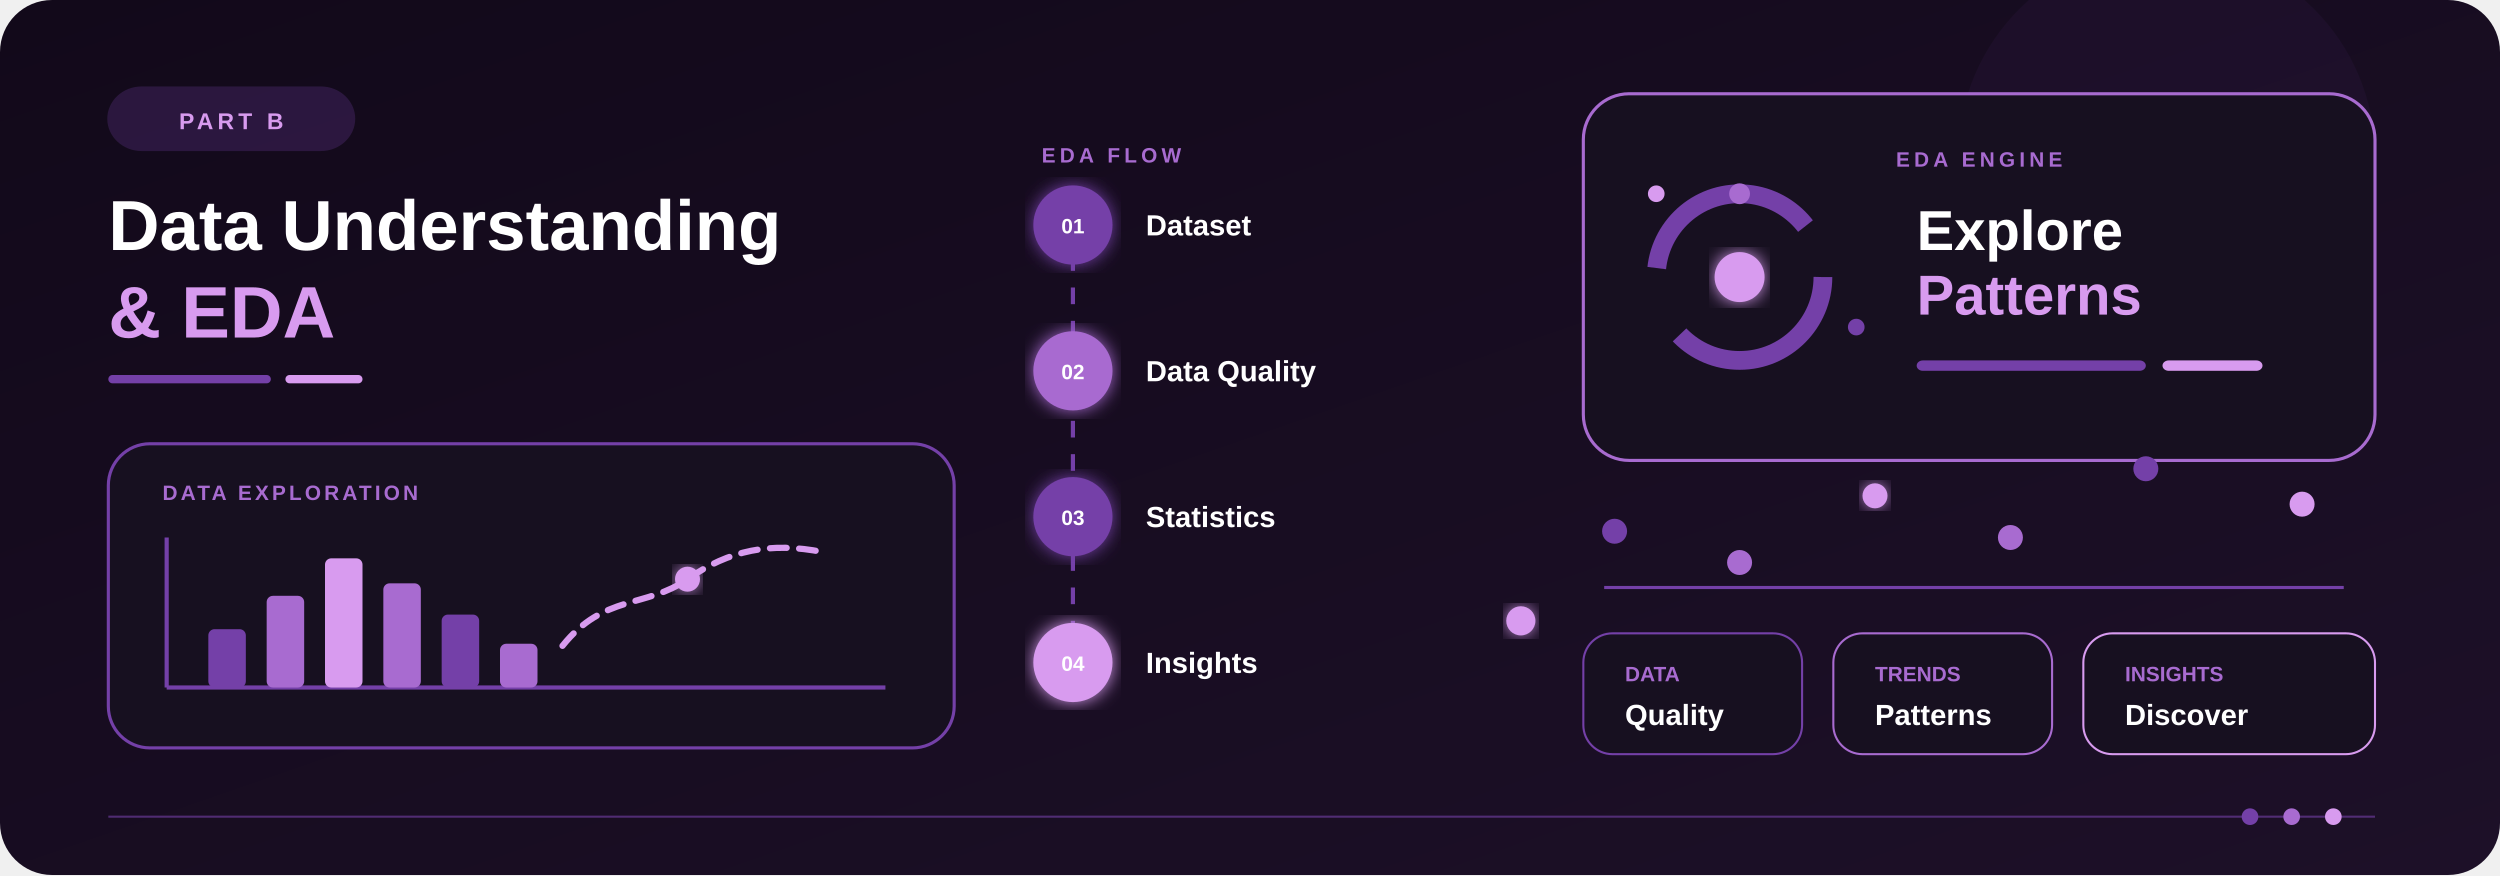
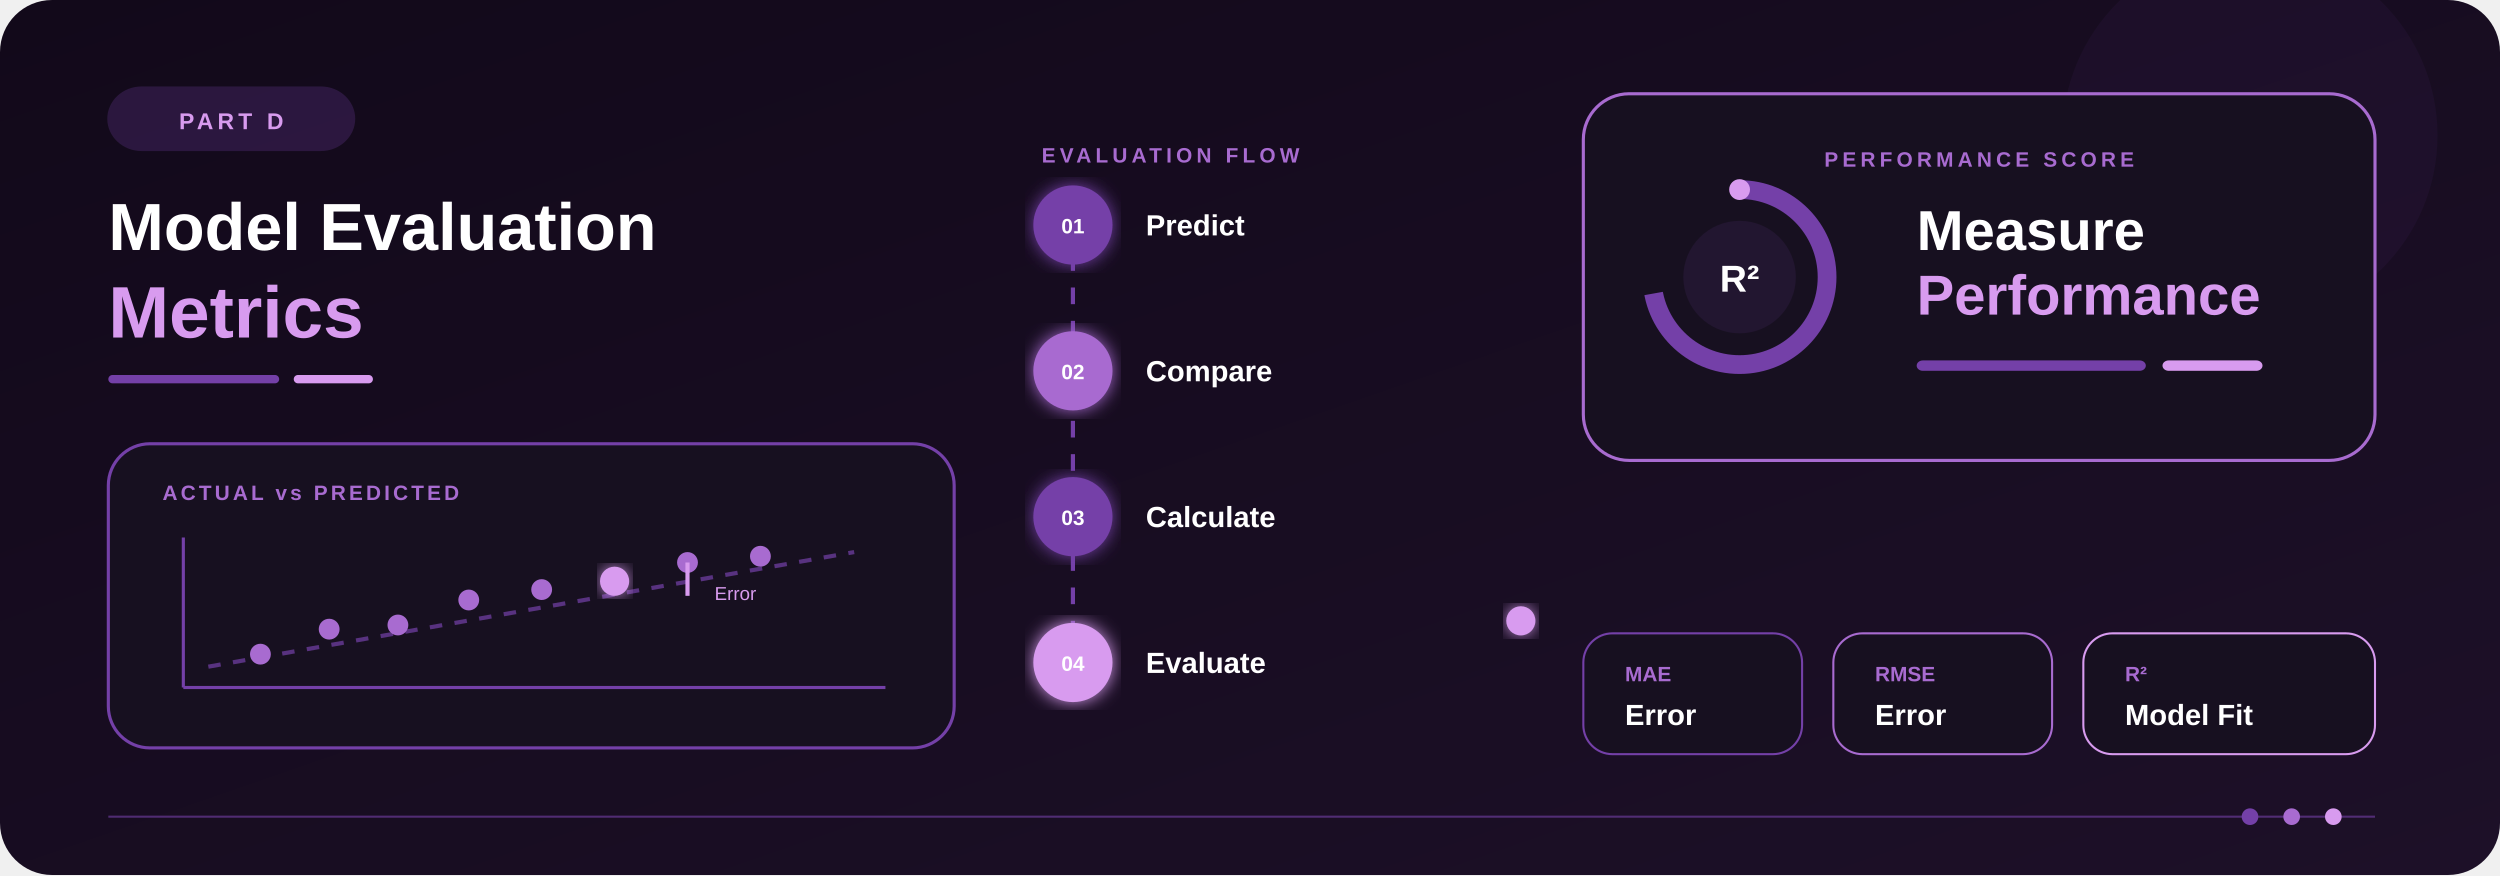
<svg xmlns="http://www.w3.org/2000/svg" width="1200" height="420" viewBox="0 0 1200 420">
  <defs>
    <linearGradient id="bg" x1="0" y1="0" x2="1" y2="1">
      <stop offset="0%" stop-color="#12091A" />
      <stop offset="100%" stop-color="#1D1028" />
    </linearGradient>
    <filter id="glow">
      <feGaussianBlur stdDeviation="4" result="blur" />
      <feMerge>
        <feMergeNode in="blur" />
        <feMergeNode in="SourceGraphic" />
      </feMerge>
    </filter>
  </defs>
  <rect width="1200" height="420" rx="25" fill="url(#bg)" />
-   <circle cx="1040" cy="75" r="100" fill="#7440A8" opacity=".07">
-     <animate attributeName="r" values="85;110;85" dur="6s" repeatCount="indefinite" />
+   <circle cx="1080" cy="65" r="90" fill="#7440A8" opacity=".07">
+     <animate attributeName="r" values="75;105;75" dur="6s" repeatCount="indefinite" />
  </circle>
-   <rect x="52" y="42" width="118" height="30" rx="16" fill="#7440A8" opacity=".25" stroke="#7440A8">
-     <animate attributeName="opacity" values=".18;.35;.18" dur="4s" repeatCount="indefinite" />
-   </rect>
+   <rect x="52" y="42" width="118" height="30" rx="16" fill="#7440A8" opacity=".25" stroke="#7440A8" />
  <text x="111" y="62" text-anchor="middle" font-family="Arial" font-size="11" font-weight="700" letter-spacing="2" fill="#D89BEF">
-   PART B
+   PART D
</text>
-   <text x="52" y="120" font-family="Arial" font-size="34" font-weight="700" fill="#FFFFFF">
-   Data Understanding
+   <text x="52" y="120" font-family="Arial" font-size="32" font-weight="700" fill="#FFFFFF">
+   Model Evaluation
</text>
  <text x="52" y="162" font-family="Arial" font-size="35" font-weight="700" fill="#D89BEF">

-   &amp; EDA
+   Metrics

  <animate attributeName="opacity" values=".75;1;.75" dur="4s" repeatCount="indefinite" />
  </text>
-   <rect x="52" y="180" width="78" height="4" rx="2" fill="#7440A8">
-     <animate attributeName="width" values="55;78;55" dur="4s" repeatCount="indefinite" />
+   <rect x="52" y="180" width="82" height="4" rx="2" fill="#7440A8">
+     <animate attributeName="width" values="60;82;60" dur="4s" repeatCount="indefinite" />
  </rect>
-   <rect x="137" y="180" width="37" height="4" rx="2" fill="#D89BEF" />
-   <rect x="52" y="213" width="406" height="146" rx="20" fill="#171020" stroke="#7440A8" stroke-width="1.5">
-     <animate attributeName="stroke-opacity" values=".55;1;.55" dur="4s" repeatCount="indefinite" />
-   </rect>
+   <rect x="141" y="180" width="38" height="4" rx="2" fill="#D89BEF" />
+   <rect x="52" y="213" width="406" height="146" rx="20" fill="#171020" stroke="#7440A8" stroke-width="1.5" />
  <text x="78" y="240" font-family="Arial" font-size="10" font-weight="600" letter-spacing="1.5" fill="#A86BD0">
-   DATA EXPLORATION
+   ACTUAL vs PREDICTED
</text>
-   <line x1="80" y1="330" x2="425" y2="330" stroke="#7440A8" stroke-width="2" />
-   <line x1="80" y1="330" x2="80" y2="258" stroke="#7440A8" stroke-width="2" />
-   <rect x="100" y="302" width="18" height="28" rx="3" fill="#7440A8">
-     <animate attributeName="height" values="28;36;28" dur="3s" repeatCount="indefinite" />
-     <animate attributeName="y" values="302;294;302" dur="3s" repeatCount="indefinite" />
-   </rect>
-   <rect x="128" y="286" width="18" height="44" rx="3" fill="#A86BD0">
-     <animate attributeName="height" values="44;54;44" dur="3s" begin=".3s" repeatCount="indefinite" />
-     <animate attributeName="y" values="286;276;286" dur="3s" begin=".3s" repeatCount="indefinite" />
-   </rect>
-   <rect x="156" y="268" width="18" height="62" rx="3" fill="#D89BEF">
-     <animate attributeName="height" values="62;70;62" dur="3s" begin=".6s" repeatCount="indefinite" />
-     <animate attributeName="y" values="268;260;268" dur="3s" begin=".6s" repeatCount="indefinite" />
-   </rect>
-   <rect x="184" y="280" width="18" height="50" rx="3" fill="#A86BD0">
-     <animate attributeName="height" values="50;58;50" dur="3s" begin=".9s" repeatCount="indefinite" />
-     <animate attributeName="y" values="280;272;280" dur="3s" begin=".9s" repeatCount="indefinite" />
-   </rect>
-   <rect x="212" y="295" width="18" height="35" rx="3" fill="#7440A8">
-     <animate attributeName="height" values="35;43;35" dur="3s" begin="1.2s" repeatCount="indefinite" />
-     <animate attributeName="y" values="295;287;295" dur="3s" begin="1.2s" repeatCount="indefinite" />
-   </rect>
-   <rect x="240" y="309" width="18" height="21" rx="3" fill="#A86BD0">
-     <animate attributeName="height" values="21;28;21" dur="3s" begin="1.5s" repeatCount="indefinite" />
-     <animate attributeName="y" values="309;302;309" dur="3s" begin="1.5s" repeatCount="indefinite" />
-   </rect>
-   <path d="M270 310          C290 285,310 292,330 278          S370 260,395 265" fill="none" stroke="#D89BEF" stroke-width="3" stroke-linecap="round" stroke-dasharray="8 6">
-     <animate attributeName="stroke-dashoffset" values="0;-28" dur="2s" repeatCount="indefinite" />
-   </path>
-   <circle cx="330" cy="278" r="6" fill="#D89BEF" filter="url(#glow)">
-     <animate attributeName="cx" values="330;360;330" dur="4s" repeatCount="indefinite" />
-     <animate attributeName="cy" values="278;263;278" dur="4s" repeatCount="indefinite" />
+   <line x1="88" y1="330" x2="88" y2="258" stroke="#7440A8" stroke-width="1.5" />
+   <line x1="88" y1="330" x2="425" y2="330" stroke="#7440A8" stroke-width="1.5" />
+   <line x1="100" y1="320" x2="410" y2="265" stroke="#7440A8" stroke-width="2" stroke-dasharray="6 6" opacity=".7" />
+   <g fill="#A86BD0">
+     <circle cx="125" cy="314" r="5">
+       <animate attributeName="cy" values="314;309;314" dur="2.5s" repeatCount="indefinite" />
+     </circle>
+     <circle cx="158" cy="302" r="5">
+       <animate attributeName="cy" values="302;297;302" dur="2.7s" begin=".2s" repeatCount="indefinite" />
+     </circle>
+     <circle cx="191" cy="300" r="5">
+       <animate attributeName="cy" values="300;294;300" dur="2.9s" begin=".4s" repeatCount="indefinite" />
+     </circle>
+     <circle cx="225" cy="288" r="5">
+       <animate attributeName="cy" values="288;282;288" dur="3s" begin=".6s" repeatCount="indefinite" />
+     </circle>
+     <circle cx="260" cy="283" r="5">
+       <animate attributeName="cy" values="283;277;283" dur="2.8s" begin=".8s" repeatCount="indefinite" />
+     </circle>
+     <circle cx="295" cy="279" r="5">
+       <animate attributeName="cy" values="279;273;279" dur="2.6s" begin="1s" repeatCount="indefinite" />
+     </circle>
+     <circle cx="330" cy="270" r="5">
+       <animate attributeName="cy" values="270;264;270" dur="2.9s" begin="1.2s" repeatCount="indefinite" />
+     </circle>
+     <circle cx="365" cy="267" r="5">
+       <animate attributeName="cy" values="267;261;267" dur="2.7s" begin="1.4s" repeatCount="indefinite" />
+     </circle>
+   </g>
+   <circle cx="295" cy="279" r="7" fill="#D89BEF" filter="url(#glow)">
+     <animate attributeName="r" values="6;10;6" dur="2s" repeatCount="indefinite" />
  </circle>
+   <line x1="330" y1="270" x2="330" y2="286" stroke="#D89BEF" stroke-width="2">
+     <animate attributeName="y2" values="286;294;286" dur="2.5s" repeatCount="indefinite" />
+   </line>
+   <text x="343" y="288" font-family="Arial" font-size="9" fill="#D89BEF">
+   Error
+ </text>
  <text x="500" y="78" font-family="Arial" font-size="10" font-weight="600" letter-spacing="2" fill="#A86BD0">
-   EDA FLOW
+   EVALUATION FLOW
</text>
  <line x1="515" y1="106" x2="515" y2="320" stroke="#7440A8" stroke-width="2" stroke-dasharray="8 8">
    <animate attributeName="stroke-dashoffset" values="0;-32" dur="2s" repeatCount="indefinite" />
  </line>
  <circle cx="515" cy="108" r="19" fill="#7440A8" filter="url(#glow)">
    <animate attributeName="r" values="18;22;18" dur="4s" repeatCount="indefinite" />
  </circle>
  <text x="515" y="112" text-anchor="middle" font-family="Arial" font-size="10" font-weight="700" fill="#FFFFFF">
  01
</text>
  <text x="550" y="113" font-family="Arial" font-size="14" font-weight="700" fill="#FFFFFF">
-   Dataset
+   Predict
</text>
  <circle cx="515" cy="178" r="19" fill="#A86BD0" filter="url(#glow)">
    <animate attributeName="r" values="18;22;18" dur="4s" begin=".8s" repeatCount="indefinite" />
  </circle>
  <text x="515" y="182" text-anchor="middle" font-family="Arial" font-size="10" font-weight="700" fill="#FFFFFF">
  02
</text>
  <text x="550" y="183" font-family="Arial" font-size="14" font-weight="700" fill="#FFFFFF">
-   Data Quality
+   Compare
</text>
  <circle cx="515" cy="248" r="19" fill="#7440A8" filter="url(#glow)">
    <animate attributeName="r" values="18;22;18" dur="4s" begin="1.6s" repeatCount="indefinite" />
  </circle>
  <text x="515" y="252" text-anchor="middle" font-family="Arial" font-size="10" font-weight="700" fill="#FFFFFF">
  03
</text>
  <text x="550" y="253" font-family="Arial" font-size="14" font-weight="700" fill="#FFFFFF">
-   Statistics
+   Calculate
</text>
  <circle cx="515" cy="318" r="19" fill="#D89BEF" filter="url(#glow)">
    <animate attributeName="r" values="18;22;18" dur="4s" begin="2.4s" repeatCount="indefinite" />
  </circle>
  <text x="515" y="322" text-anchor="middle" font-family="Arial" font-size="10" font-weight="700" fill="#FFFFFF">
  04
</text>
  <text x="550" y="323" font-family="Arial" font-size="14" font-weight="700" fill="#FFFFFF">
-   Insights
+   Evaluate
</text>
  <rect x="760" y="45" width="380" height="176" rx="22" fill="#171020" stroke="#A86BD0" stroke-width="1.5">
    <animate attributeName="stroke-opacity" values=".55;1;.55" dur="5s" repeatCount="indefinite" />
  </rect>
  <text x="950" y="80" text-anchor="middle" font-family="Arial" font-size="10" font-weight="600" letter-spacing="2" fill="#A86BD0">
-   EDA ENGINE
+   PERFORMANCE SCORE
</text>
-   <circle cx="835" cy="133" r="40" fill="none" stroke="#7440A8" stroke-width="9" stroke-dasharray="95 35">
-     <animateTransform attributeName="transform" type="rotate" from="0 835 133" to="360 835 133" dur="10s" repeatCount="indefinite" />
+   <circle cx="835" cy="133" r="42" fill="none" stroke="#7440A8" stroke-width="9" stroke-dasharray="190 75" transform="rotate(-90 835 133)">
+     <animateTransform attributeName="transform" type="rotate" from="-90 835 133" to="270 835 133" dur="9s" repeatCount="indefinite" />
  </circle>
-   <circle cx="835" cy="133" r="12" fill="#D89BEF" filter="url(#glow)">
-     <animate attributeName="r" values="10;15;10" dur="2.5s" repeatCount="indefinite" />
+   <circle cx="835" cy="133" r="27" fill="#7440A8" opacity=".12">
+     <animate attributeName="r" values="25;30;25" dur="3s" repeatCount="indefinite" />
  </circle>
-   <circle cx="835" cy="93" r="5" fill="#A86BD0">
+   <text x="835" y="140" text-anchor="middle" font-family="Arial" font-size="18" font-weight="700" fill="#FFFFFF">
+   R²
+ </text>
+   <circle cx="835" cy="91" r="5" fill="#D89BEF">
    <animateTransform attributeName="transform" type="rotate" from="0 835 133" to="360 835 133" dur="5s" repeatCount="indefinite" />
  </circle>
-   <circle cx="795" cy="93" r="4" fill="#D89BEF">
-     <animate attributeName="cy" values="93;85;93" dur="2.5s" repeatCount="indefinite" />
-   </circle>
-   <circle cx="891" cy="157" r="4" fill="#7440A8">
-     <animate attributeName="cy" values="157;165;157" dur="3s" repeatCount="indefinite" />
-   </circle>
  <text x="920" y="120" font-family="Arial" font-size="27" font-weight="700" fill="#FFFFFF">
-   Explore
+   Measure
</text>
  <text x="920" y="151" font-family="Arial" font-size="27" font-weight="700" fill="#D89BEF">
- 
-   Patterns
- 
-   <animate attributeName="opacity" values=".7;1;.7" dur="3.5s" repeatCount="indefinite" />
-   </text>
+   Performance
+ </text>
  <rect x="920" y="173" width="110" height="5" rx="3" fill="#7440A8">
-     <animate attributeName="width" values="75;110;75" dur="4s" repeatCount="indefinite" />
+     <animate attributeName="width" values="70;110;70" dur="4s" repeatCount="indefinite" />
  </rect>
  <rect x="1038" y="173" width="48" height="5" rx="3" fill="#D89BEF" />
-   <line x1="770" y1="282" x2="1125" y2="282" stroke="#7440A8" stroke-width="1.5" />
-   <polyline points="775,255 835,270 900,238 965,258 1030,225 1105,242" fill="none" stroke="#7440A8" stroke-width="2" stroke-dasharray="450" stroke-dashoffset="450">
-     <animate attributeName="stroke-dashoffset" values="450;0;450" dur="8s" repeatCount="indefinite" />
-   </polyline>
-   <circle cx="775" cy="255" r="6" fill="#7440A8" />
-   <circle cx="835" cy="270" r="6" fill="#A86BD0" />
-   <circle cx="900" cy="238" r="6" fill="#D89BEF" filter="url(#glow)">
-     <animate attributeName="r" values="5;9;5" dur="2s" repeatCount="indefinite" />
-   </circle>
-   <circle cx="965" cy="258" r="6" fill="#A86BD0" />
-   <circle cx="1030" cy="225" r="6" fill="#7440A8" />
-   <circle cx="1105" cy="242" r="6" fill="#D89BEF">
-     <animate attributeName="cy" values="242;233;242" dur="3s" repeatCount="indefinite" />
-   </circle>
-   <rect x="760" y="304" width="105" height="58" rx="14" fill="#171020" stroke="#7440A8" />
+   <rect x="760" y="304" width="105" height="58" rx="14" fill="#171020" stroke="#7440A8">
+     <animate attributeName="y" values="304;300;304" dur="4s" repeatCount="indefinite" />
+   </rect>
  <text x="780" y="327" font-family="Arial" font-size="10" font-weight="600" fill="#A86BD0">
-   DATA
+   MAE
</text>
  <text x="780" y="348" font-family="Arial" font-size="14" font-weight="700" fill="#FFFFFF">
-   Quality
+   Error
</text>
-   <rect x="880" y="304" width="105" height="58" rx="14" fill="#171020" stroke="#A86BD0" />
+   <rect x="880" y="304" width="105" height="58" rx="14" fill="#171020" stroke="#A86BD0">
+     <animate attributeName="y" values="304;298;304" dur="4s" begin=".7s" repeatCount="indefinite" />
+   </rect>
  <text x="900" y="327" font-family="Arial" font-size="10" font-weight="600" fill="#A86BD0">
-   TRENDS
+   RMSE
</text>
  <text x="900" y="348" font-family="Arial" font-size="14" font-weight="700" fill="#FFFFFF">
-   Patterns
+   Error
</text>
-   <rect x="1000" y="304" width="140" height="58" rx="14" fill="#171020" stroke="#D89BEF" />
+   <rect x="1000" y="304" width="140" height="58" rx="14" fill="#171020" stroke="#D89BEF">
+     <animate attributeName="y" values="304;300;304" dur="4s" begin="1.4s" repeatCount="indefinite" />
+   </rect>
  <text x="1020" y="327" font-family="Arial" font-size="10" font-weight="600" fill="#A86BD0">
-   INSIGHTS
+   R²
</text>
  <text x="1020" y="348" font-family="Arial" font-size="14" font-weight="700" fill="#FFFFFF">
-   Discover
+   Model Fit
</text>
  <line x1="52" y1="392" x2="1140" y2="392" stroke="#7440A8" stroke-width="1" opacity=".6" />
  <circle cx="1080" cy="392" r="4" fill="#7440A8">
-     <animate attributeName="cy" values="392;386;392" dur="2s" repeatCount="indefinite" />
+     <animate attributeName="cx" values="1080;1090;1080" dur="2s" repeatCount="indefinite" />
  </circle>
  <circle cx="1100" cy="392" r="4" fill="#A86BD0">
-     <animate attributeName="cy" values="392;384;392" dur="2.5s" repeatCount="indefinite" />
+     <animate attributeName="cx" values="1100;1110;1100" dur="2.5s" begin=".3s" repeatCount="indefinite" />
  </circle>
  <circle cx="1120" cy="392" r="4" fill="#D89BEF">
-     <animate attributeName="cy" values="392;386;392" dur="3s" repeatCount="indefinite" />
+     <animate attributeName="cx" values="1120;1130;1120" dur="3s" begin=".6s" repeatCount="indefinite" />
  </circle>
  <circle cx="730" cy="298" r="7" fill="#D89BEF" filter="url(#glow)">
    <animate attributeName="cy" values="298;280;298" dur="3s" repeatCount="indefinite" />
    <animate attributeName="opacity" values=".3;1;.3" dur="3s" repeatCount="indefinite" />
  </circle>
</svg>
